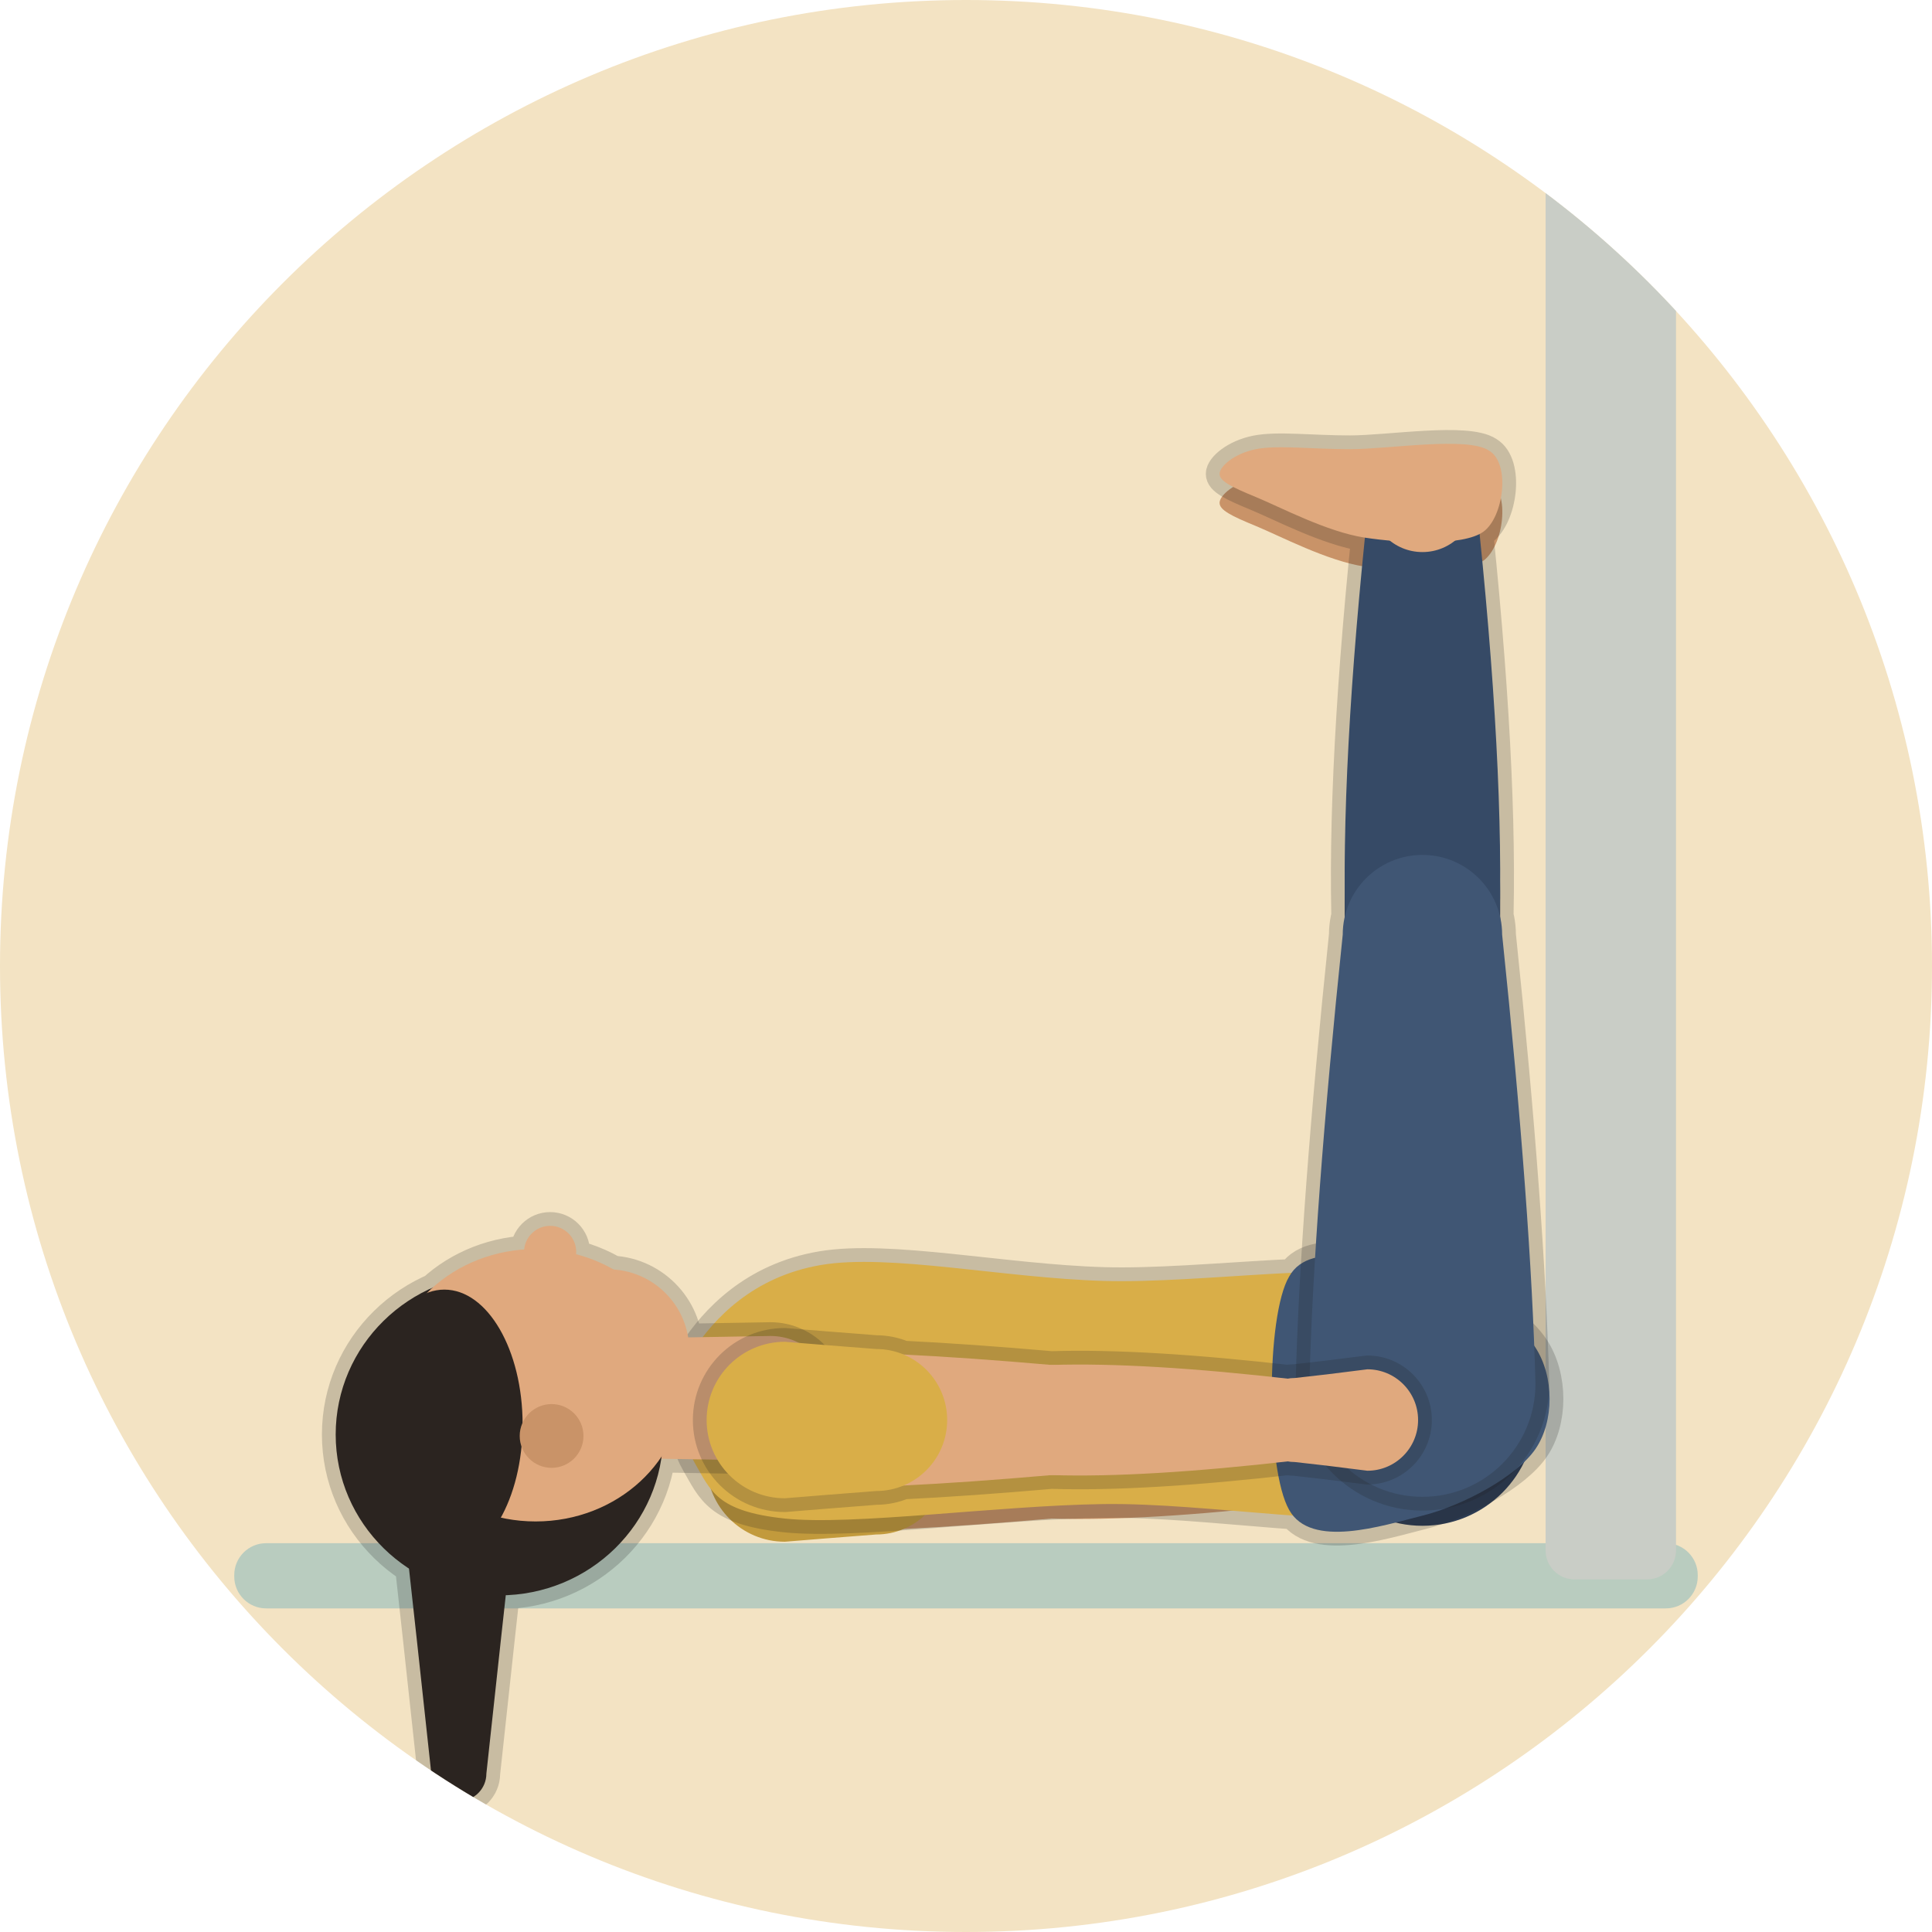
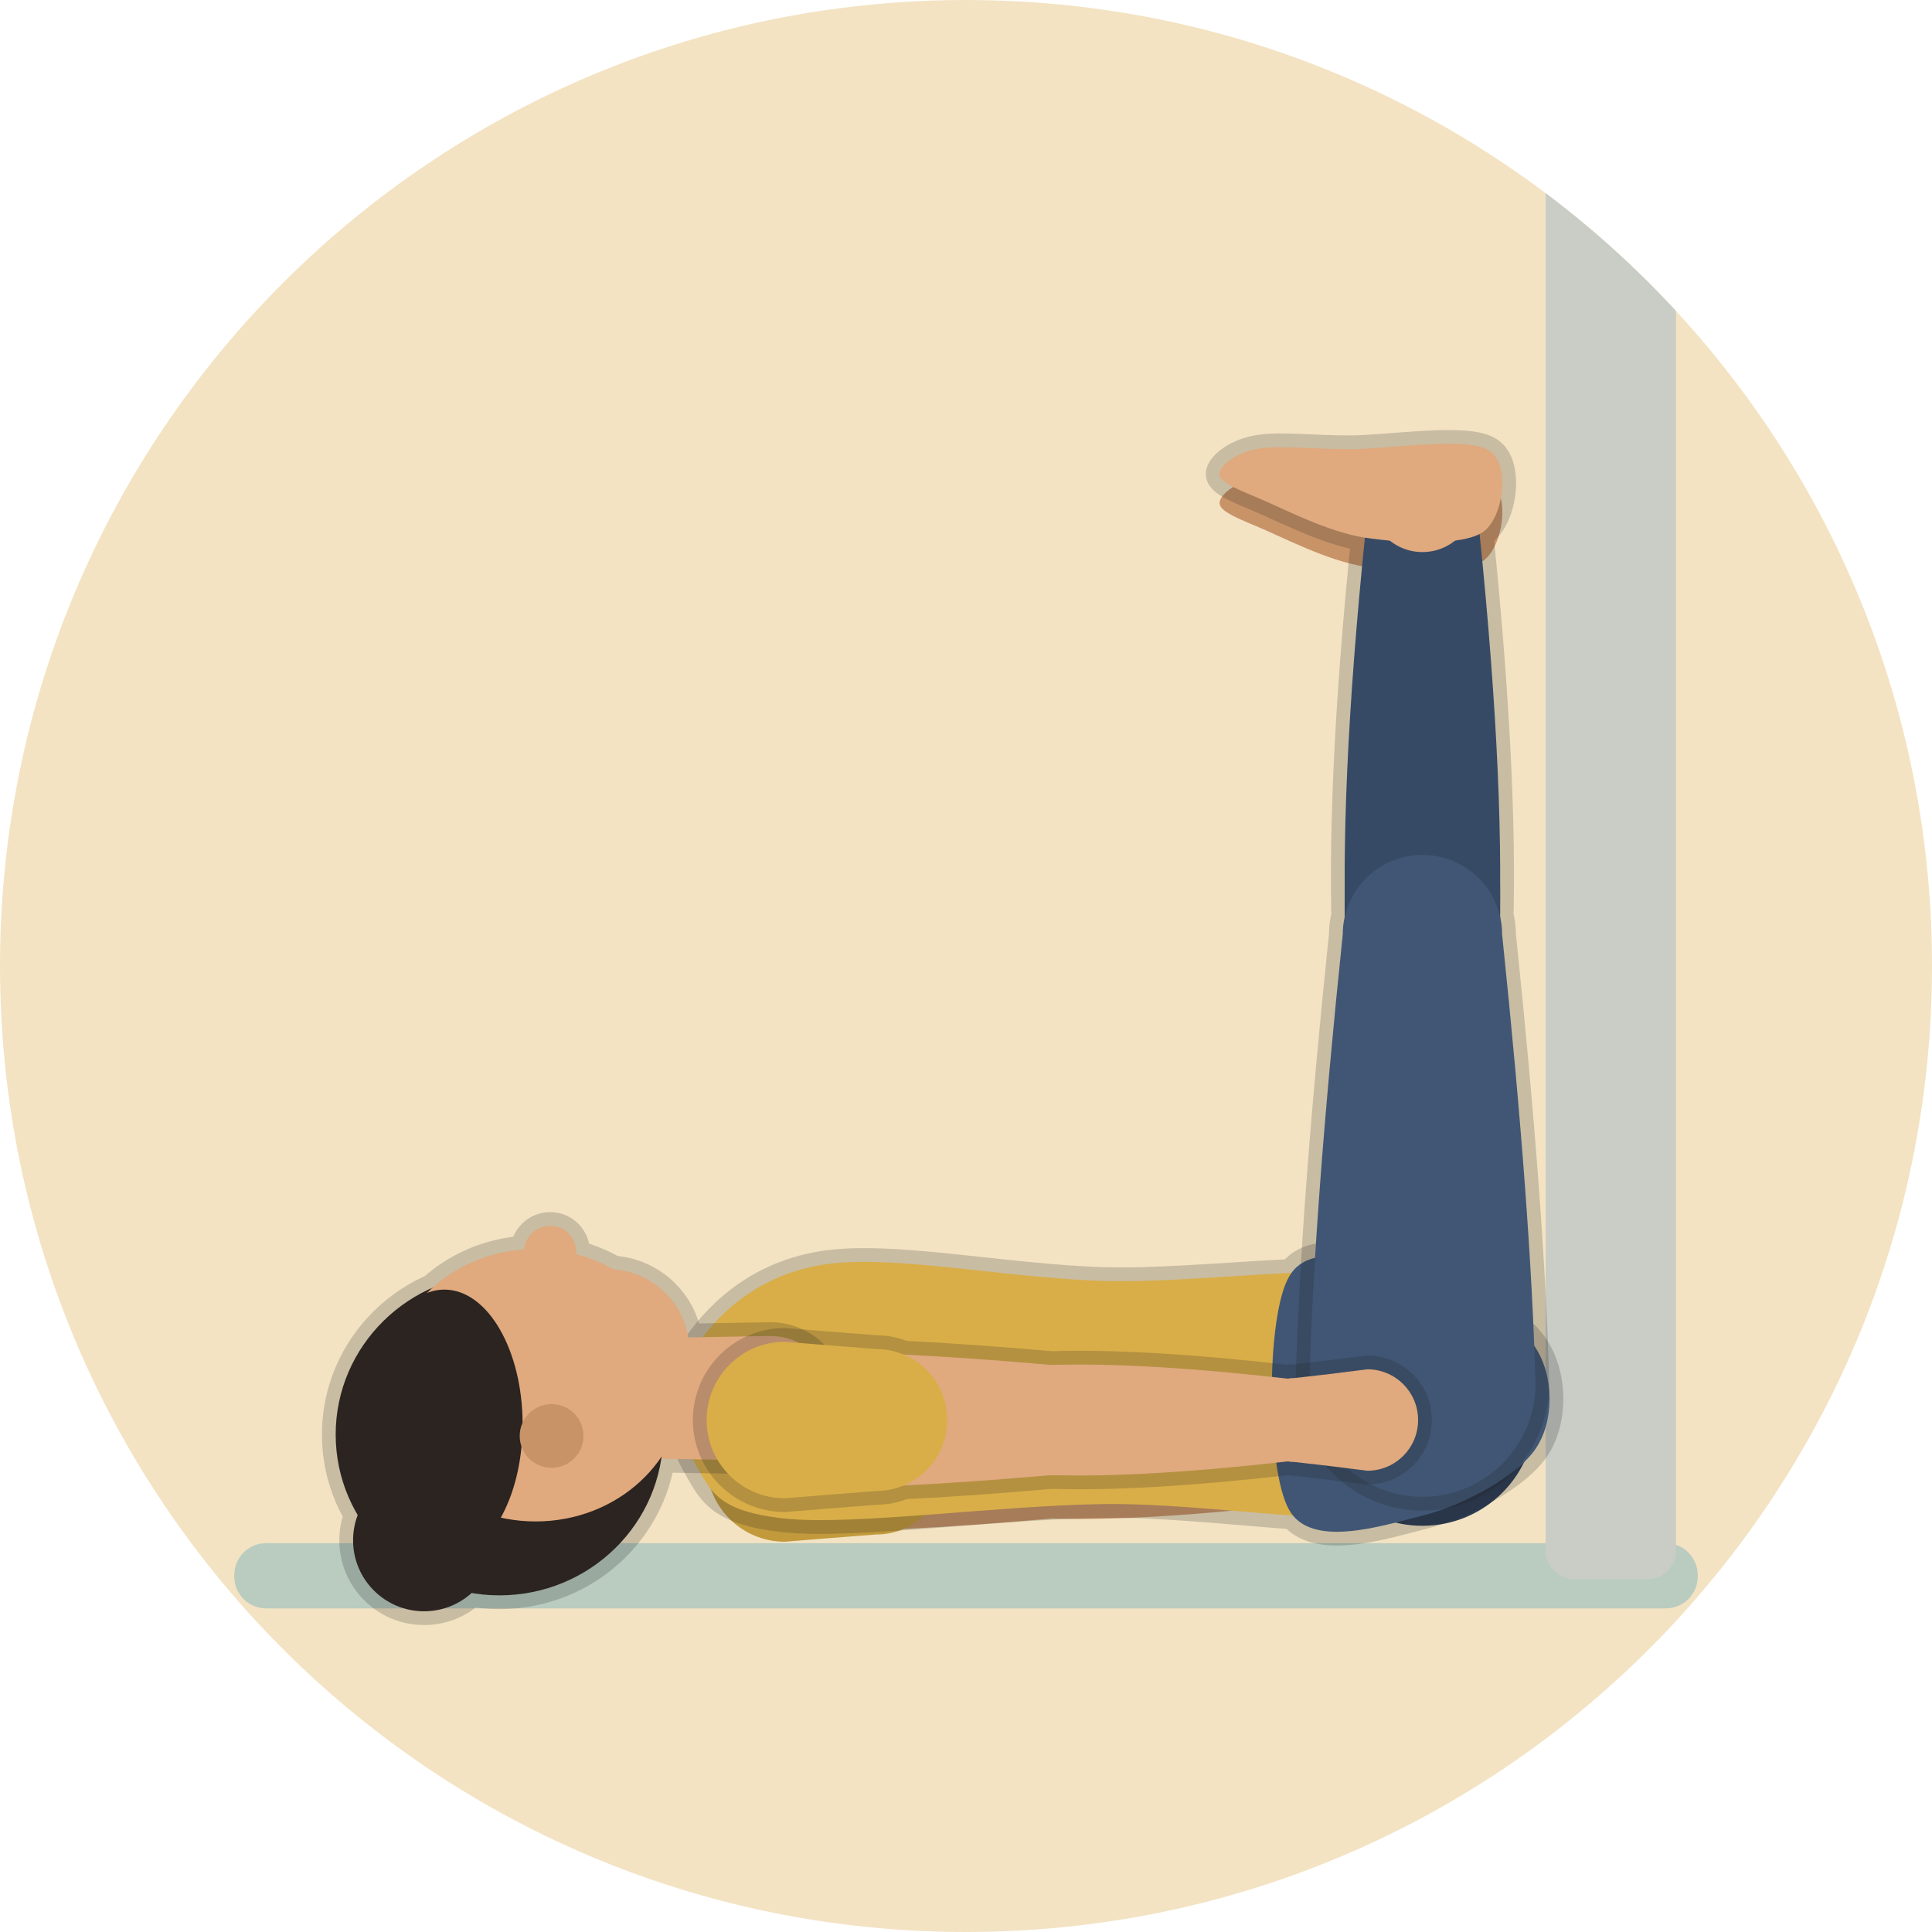
<svg xmlns="http://www.w3.org/2000/svg" viewBox="0 0 200 200" width="400" height="400" role="img" aria-label="Figure lying on the back with both legs resting straight up against a wall.">
  <circle cx="100" cy="100" r="100" fill="#F3E3C3" />
  <clipPath id="c1lvkkup">
    <circle cx="100" cy="100" r="100" />
  </clipPath>
  <g clip-path="url(#c1lvkkup)">
    <g transform="translate(100.0 160.5) scale(1.500)">
      <rect x="-50.5" y="-0.5" width="101" height="4.5" rx="2.2" fill="#B9CCBF" />
      <rect x="40" y="-176" width="9" height="178" rx="2" fill="#C9CDC6" />
      <g>
        <path d="M-12.5 -1.3Q-5.5 -1.2 5.9 -2.2A3.8 3.8 0 0 0 5.9 -9.8Q-5.5 -10.8 -12.5 -10.7A4.7 4.7 0 0 0 -12.5 -1.3Z" fill="#C99368" />
        <path d="M-12.5 -0.6Q-10.1 -0.8 -6.2 -1.1A4.9 4.9 0 0 0 -6.2 -10.9Q-10.1 -11.2 -12.5 -11.4A5.4 5.4 0 0 0 -12.5 -0.6Z" fill="#C29A3C" />
        <path d="M5.9 -2.2Q12.3 -2.0 22.7 -3.2A2.8 2.8 0 0 0 22.7 -8.8Q12.3 -10.0 5.9 -9.8A3.8 3.8 0 0 0 5.9 -2.2Z" fill="#C99368" />
        <path d="M22.7 -3.1Q24.6 -2.9 27.7 -2.5A3.5 3.5 0 0 0 27.7 -9.5Q24.6 -9.1 22.7 -8.9A2.9 2.9 0 0 0 22.7 -3.1Z" fill="#C99368" />
      </g>
      <g>
        <path d="M36.8 -40.5Q37.2 -51.9 35.2 -70.5A3.7 3.7 0 0 0 27.8 -70.5Q25.8 -51.9 26.2 -40.5A5.3 5.3 0 0 0 36.8 -40.5Z" fill="#2C3B52" />
        <path d="M39.3 -9.5Q39.0 -21.3 37.0 -40.5A5.5 5.5 0 0 0 26.0 -40.5Q24.0 -21.3 23.7 -9.5A7.8 7.8 0 0 0 39.3 -9.5Z" fill="#2C3B52" />
        <path d="M31.5 -66.9A3.6 3.6 0.0 1 0 31.5 -74.1A3.6 3.6 0.0 1 0 31.5 -66.9Z" fill="#C99368" />
        <path d="M35.7 -68.3C37.1 -69.3 37.6 -73.0 36.1 -73.9C34.6 -74.9 29.2 -74.0 26.5 -74.0C23.8 -74.0 21.5 -74.3 20.0 -74.0C18.5 -73.7 17.5 -72.8 17.5 -72.3C17.5 -71.8 18.3 -71.4 20.0 -70.7C21.7 -70.0 24.9 -68.3 27.5 -67.9C30.1 -67.5 34.3 -67.3 35.7 -68.3Z" fill="#C99368" />
      </g>
      <g>
        <path d="M31.5 -2.6C26.8 -1.4 16.8 -3.3 9.5 -3.2C2.2 -3.1 -7.8 -1.7 -12.5 -2.2C-17.2 -2.7 -17.6 -4.1 -18.7 -6.0C-19.8 -7.9 -20.3 -11.4 -18.9 -13.7C-17.4 -16.0 -14.7 -18.9 -10.0 -19.7C-5.3 -20.5 2.6 -18.8 9.5 -18.6C16.4 -18.4 26.8 -20.1 31.5 -18.7C36.3 -17.4 38.0 -13.2 38.0 -10.5C38.0 -7.8 36.3 -3.8 31.5 -2.6ZM31.5 -2.4C28.7 -1.7 23.8 -0.1 22.3 -2.8C20.7 -5.6 20.7 -16.2 22.3 -18.9C23.8 -21.6 28.7 -19.8 31.5 -19.0C34.3 -18.2 38.0 -16.0 39.3 -14.0C40.6 -12.0 40.6 -8.9 39.3 -7.0C38.0 -5.1 34.3 -3.1 31.5 -2.4Z" fill="#1E1F1D" stroke="#1E1F1D" stroke-width="1.9" stroke-linejoin="round" opacity="0.2" />
        <path d="M31.5 -2.6C26.8 -1.4 16.8 -3.3 9.5 -3.2C2.2 -3.1 -7.8 -1.7 -12.5 -2.2C-17.2 -2.7 -17.6 -4.1 -18.7 -6.0C-19.8 -7.9 -20.3 -11.4 -18.9 -13.7C-17.4 -16.0 -14.7 -18.9 -10.0 -19.7C-5.3 -20.5 2.6 -18.8 9.5 -18.6C16.4 -18.4 26.8 -20.1 31.5 -18.7C36.3 -17.4 38.0 -13.2 38.0 -10.5C38.0 -7.8 36.3 -3.8 31.5 -2.6Z" fill="#D9AE48" />
        <path d="M31.5 -2.4C28.7 -1.7 23.8 -0.1 22.3 -2.8C20.7 -5.6 20.7 -16.2 22.3 -18.9C23.8 -21.6 28.7 -19.8 31.5 -19.0C34.3 -18.2 38.0 -16.0 39.3 -14.0C40.6 -12.0 40.6 -8.9 39.3 -7.0C38.0 -5.1 34.3 -3.1 31.5 -2.4Z" fill="#405674" />
      </g>
      <g>
-         <path d="M-13.5 -14.8Q-19.8 -14.7 -30.0 -14.5A4.0 4.0 0 0 0 -30.0 -6.5Q-19.8 -6.3 -13.5 -6.2A4.3 4.3 0 0 0 -13.5 -14.8ZM-38.7 -1.1Q-38.0 5.2 -36.9 15.4A1.9 1.9 0 0 0 -33.1 15.4Q-32.0 5.2 -31.3 -1.1A3.7 3.7 0 0 0 -38.7 -1.1ZM-20.9 -8.0A11.1 11.3 270.0 1 0 -43.5 -8.0A11.1 11.3 270.0 1 0 -20.9 -8.0ZM-19.5 -11.4A9.4 10.2 270.0 1 0 -39.9 -11.4A9.4 10.2 270.0 1 0 -19.5 -11.4ZM-24.7 -8.2A5.6 5.6 0.0 1 0 -24.7 -19.4A5.6 5.6 0.0 1 0 -24.7 -8.2ZM-28.7 -18.8A1.8 1.8 0.0 1 0 -28.7 -22.4A1.8 1.8 0.0 1 0 -28.7 -18.8ZM-30.6 -8.7A9.3 5.4 270.0 1 0 -41.4 -8.7A9.3 5.4 270.0 1 0 -30.6 -8.7ZM-28.6 -5.7A2.2 2.2 0.0 1 0 -28.6 -10.1A2.2 2.2 0.0 1 0 -28.6 -5.7Z" fill="#1E1F1D" stroke="#1E1F1D" stroke-width="1.9" stroke-linejoin="round" opacity="0.2" />
+         <path d="M-13.5 -14.8Q-19.8 -14.7 -30.0 -14.5A4.0 4.0 0 0 0 -30.0 -6.5Q-19.8 -6.3 -13.5 -6.2A4.3 4.3 0 0 0 -13.5 -14.8ZM-37.4 4.2A4.9 4.9 0.0 1 0 -37.4 -5.6A4.9 4.9 0.0 1 0 -37.4 4.2ZM-20.9 -8.0A11.1 11.3 270.0 1 0 -43.5 -8.0A11.1 11.3 270.0 1 0 -20.9 -8.0ZM-19.5 -11.4A9.4 10.2 270.0 1 0 -39.9 -11.4A9.4 10.2 270.0 1 0 -19.5 -11.4ZM-24.7 -8.2A5.6 5.6 0.0 1 0 -24.7 -19.4A5.6 5.6 0.0 1 0 -24.7 -8.2ZM-28.7 -18.8A1.8 1.8 0.0 1 0 -28.7 -22.4A1.8 1.8 0.0 1 0 -28.7 -18.8ZM-30.6 -8.7A9.3 5.4 270.0 1 0 -41.4 -8.7A9.3 5.4 270.0 1 0 -30.6 -8.7ZM-28.6 -5.7A2.2 2.2 0.0 1 0 -28.6 -10.1A2.2 2.2 0.0 1 0 -28.6 -5.7Z" fill="#1E1F1D" stroke="#1E1F1D" stroke-width="1.9" stroke-linejoin="round" opacity="0.2" />
        <path d="M-13.5 -14.8Q-19.8 -14.7 -30.0 -14.5A4.0 4.0 0 0 0 -30.0 -6.5Q-19.8 -6.3 -13.5 -6.2A4.3 4.3 0 0 0 -13.5 -14.8Z" fill="#E0A97E" />
-         <path d="M-38.7 -1.1Q-38.0 5.2 -36.9 15.4A1.9 1.9 0 0 0 -33.1 15.4Q-32.0 5.2 -31.3 -1.1A3.7 3.7 0 0 0 -38.7 -1.1Z" fill="#2B2420" />
+         <path d="M-37.4 4.2A4.9 4.9 0.0 1 0 -37.4 -5.6A4.9 4.9 0.0 1 0 -37.4 4.2Z" fill="#2B2420" />
        <path d="M-20.9 -8.0A11.1 11.3 270.0 1 0 -43.5 -8.0A11.1 11.3 270.0 1 0 -20.9 -8.0Z" fill="#2B2420" />
        <path d="M-19.5 -11.4A9.4 10.2 270.0 1 0 -39.9 -11.4A9.4 10.2 270.0 1 0 -19.5 -11.4Z" fill="#E0A97E" />
        <path d="M-24.7 -8.2A5.6 5.6 0.0 1 0 -24.7 -19.4A5.6 5.6 0.0 1 0 -24.7 -8.2Z" fill="#E0A97E" />
        <path d="M-28.7 -18.8A1.8 1.8 0.0 1 0 -28.7 -22.4A1.8 1.8 0.0 1 0 -28.7 -18.8Z" fill="#E0A97E" />
        <path d="M-30.6 -8.7A9.3 5.4 270.0 1 0 -41.4 -8.7A9.3 5.4 270.0 1 0 -30.6 -8.7Z" fill="#2B2420" />
        <path d="M-28.6 -5.7A2.2 2.2 0.0 1 0 -28.6 -10.1A2.2 2.2 0.0 1 0 -28.6 -5.7Z" fill="#C99368" />
      </g>
      <g>
        <path d="M36.8 -42.5Q37.2 -53.9 35.2 -72.5A3.7 3.7 0 0 0 27.8 -72.5Q25.8 -53.9 26.2 -42.5A5.3 5.3 0 0 0 36.8 -42.5ZM39.3 -11.5Q39.0 -23.3 37.0 -42.5A5.5 5.5 0 0 0 26.0 -42.5Q24.0 -23.3 23.7 -11.5A7.8 7.8 0 0 0 39.3 -11.5ZM31.5 -68.9A3.6 3.6 0.0 1 0 31.5 -76.1A3.6 3.6 0.0 1 0 31.5 -68.9ZM35.7 -70.3C37.1 -71.3 37.6 -75.0 36.1 -75.9C34.6 -76.9 29.2 -76.0 26.5 -76.0C23.8 -76.0 21.5 -76.3 20.0 -76.0C18.5 -75.7 17.5 -74.8 17.5 -74.3C17.5 -73.8 18.3 -73.4 20.0 -72.7C21.7 -72.0 24.9 -70.3 27.5 -69.9C30.1 -69.5 34.3 -69.3 35.7 -70.3Z" fill="#1E1F1D" stroke="#1E1F1D" stroke-width="1.9" stroke-linejoin="round" opacity="0.2" />
        <path d="M36.8 -42.5Q37.2 -53.9 35.2 -72.5A3.7 3.7 0 0 0 27.8 -72.5Q25.8 -53.9 26.2 -42.5A5.3 5.3 0 0 0 36.8 -42.5Z" fill="#364A66" />
        <path d="M39.3 -11.5Q39.0 -23.3 37.0 -42.5A5.5 5.5 0 0 0 26.0 -42.5Q24.0 -23.3 23.7 -11.5A7.8 7.8 0 0 0 39.3 -11.5Z" fill="#405674" />
        <path d="M31.5 -68.9A3.6 3.6 0.0 1 0 31.5 -76.1A3.6 3.6 0.0 1 0 31.5 -68.9Z" fill="#E0A97E" />
        <path d="M35.7 -70.3C37.1 -71.3 37.6 -75.0 36.1 -75.9C34.6 -76.9 29.2 -76.0 26.5 -76.0C23.8 -76.0 21.5 -76.3 20.0 -76.0C18.5 -75.7 17.5 -74.8 17.5 -74.3C17.5 -73.8 18.3 -73.4 20.0 -72.7C21.7 -72.0 24.9 -70.3 27.5 -69.9C30.1 -69.5 34.3 -69.3 35.7 -70.3Z" fill="#E0A97E" />
      </g>
      <g>
        <path d="M-12.5 -4.3Q-5.5 -4.2 5.9 -5.2A3.8 3.8 0 0 0 5.9 -12.8Q-5.5 -13.8 -12.5 -13.7A4.7 4.7 0 0 0 -12.5 -4.3ZM-12.5 -3.6Q-10.1 -3.8 -6.2 -4.1A4.9 4.9 0 0 0 -6.2 -13.9Q-10.1 -14.2 -12.5 -14.4A5.4 5.4 0 0 0 -12.5 -3.6ZM5.9 -5.2Q12.3 -5.0 22.7 -6.2A2.8 2.8 0 0 0 22.7 -11.8Q12.3 -13.0 5.9 -12.8A3.8 3.8 0 0 0 5.9 -5.2ZM22.7 -6.1Q24.6 -5.9 27.7 -5.5A3.5 3.5 0 0 0 27.7 -12.5Q24.6 -12.1 22.7 -11.9A2.9 2.9 0 0 0 22.7 -6.1Z" fill="#1E1F1D" stroke="#1E1F1D" stroke-width="1.9" stroke-linejoin="round" opacity="0.2" />
        <path d="M-12.5 -4.3Q-5.5 -4.2 5.9 -5.2A3.8 3.8 0 0 0 5.9 -12.8Q-5.5 -13.8 -12.5 -13.7A4.7 4.7 0 0 0 -12.5 -4.3Z" fill="#E0A97E" />
        <path d="M-12.5 -3.6Q-10.1 -3.8 -6.2 -4.1A4.9 4.9 0 0 0 -6.2 -13.9Q-10.1 -14.2 -12.5 -14.4A5.4 5.4 0 0 0 -12.5 -3.6Z" fill="#D9AE48" />
        <path d="M5.9 -5.2Q12.3 -5.0 22.7 -6.2A2.8 2.8 0 0 0 22.7 -11.8Q12.3 -13.0 5.9 -12.8A3.8 3.8 0 0 0 5.9 -5.2Z" fill="#E0A97E" />
        <path d="M22.7 -6.1Q24.6 -5.9 27.7 -5.5A3.5 3.5 0 0 0 27.7 -12.5Q24.6 -12.1 22.7 -11.9A2.9 2.9 0 0 0 22.7 -6.1Z" fill="#E0A97E" />
      </g>
    </g>
  </g>
</svg>
